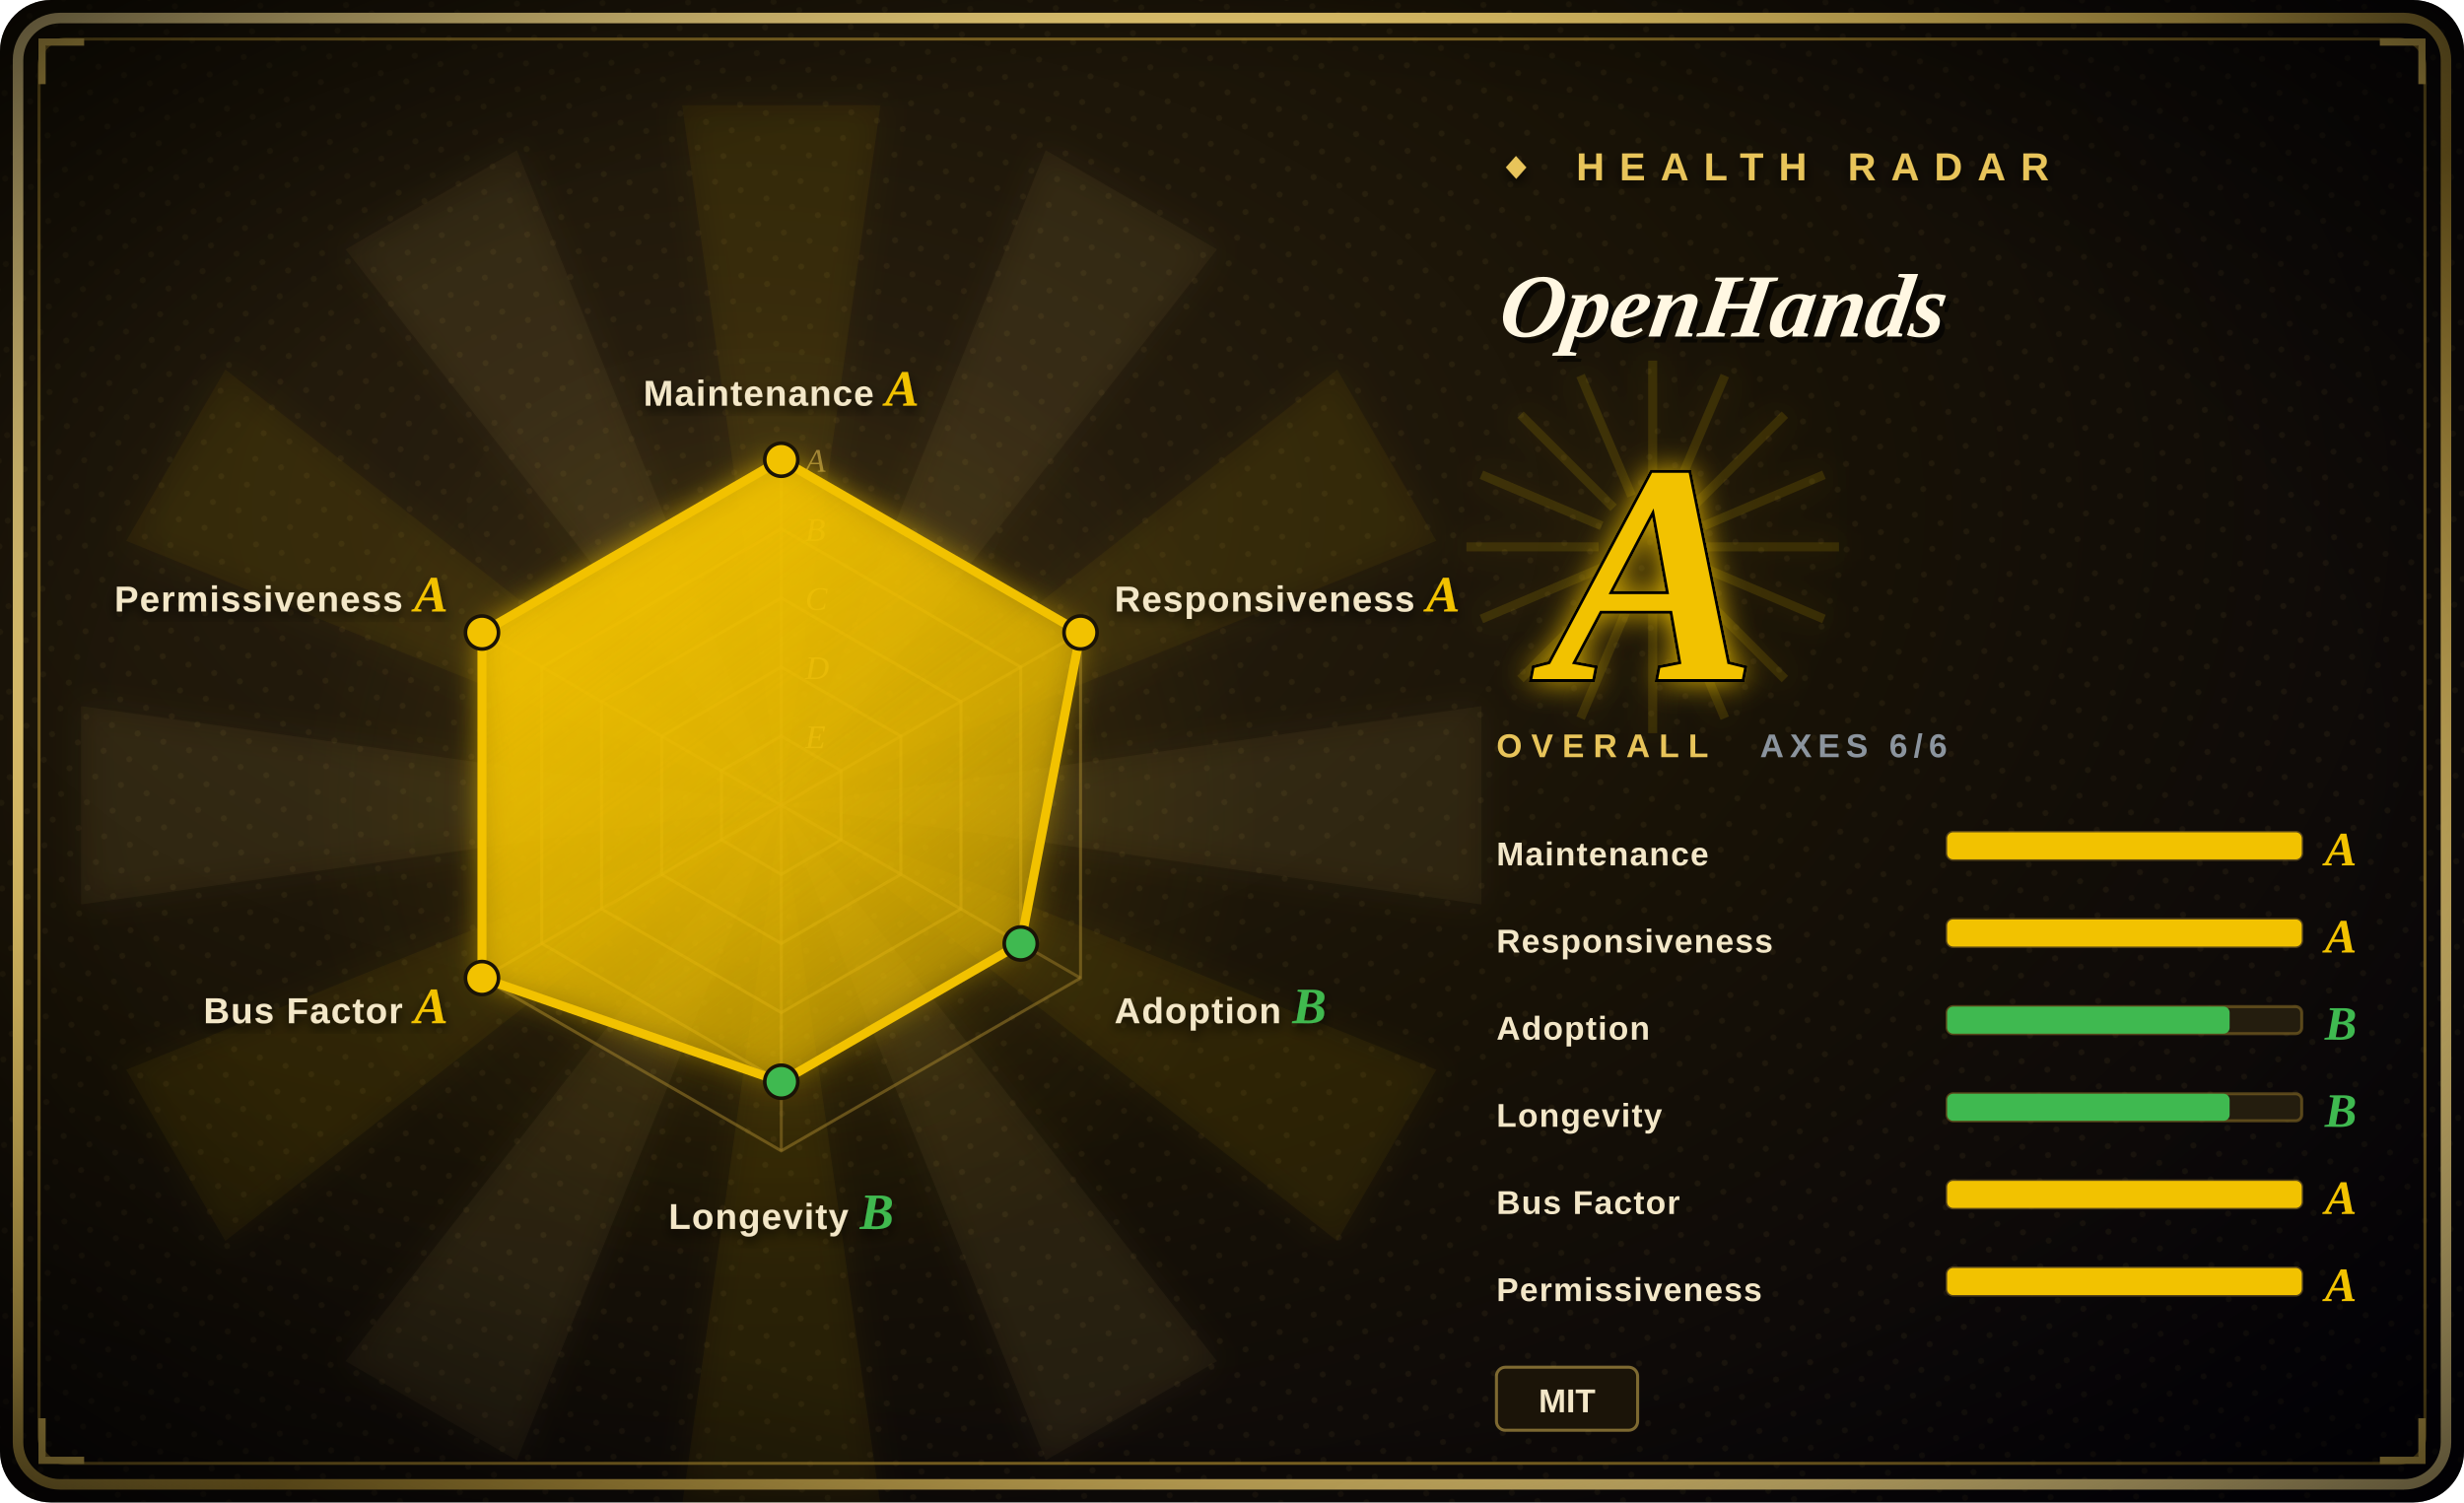
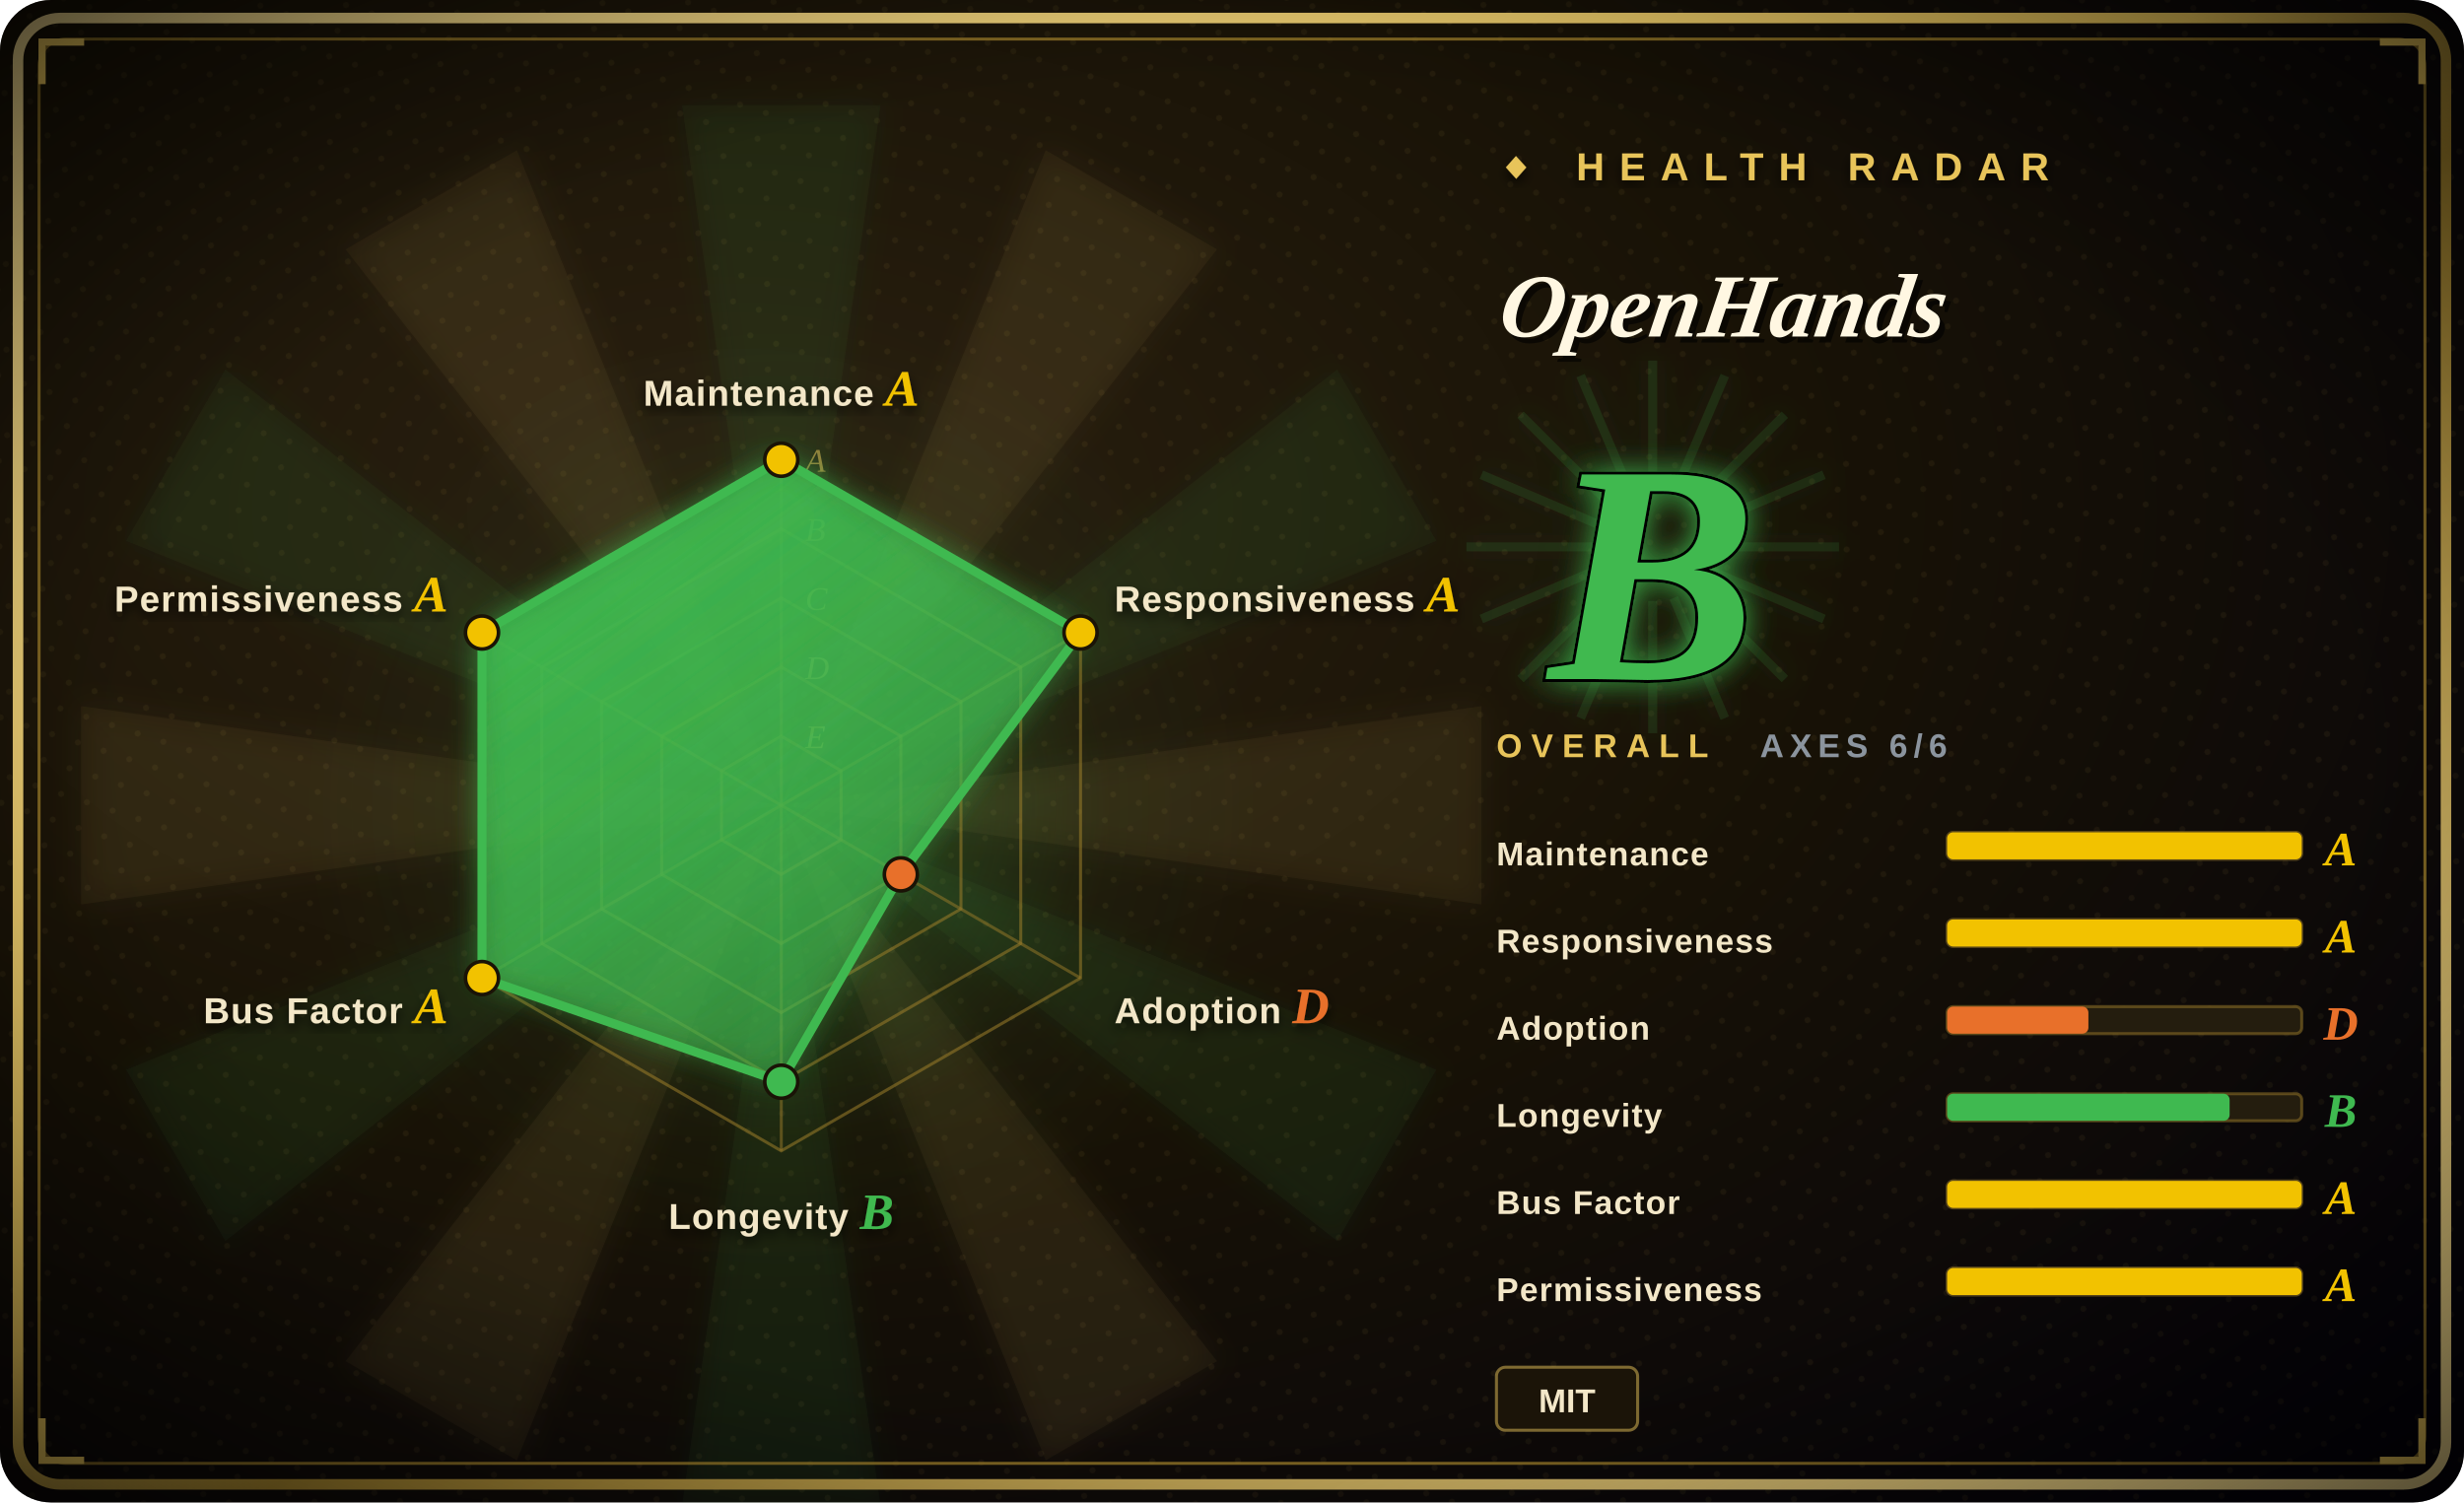
<svg xmlns="http://www.w3.org/2000/svg" width="820" height="500" viewBox="0 0 820 500">
  <defs>
    <radialGradient id="bg" cx="30%" cy="34%" r="90%">
      <stop offset="0%" stop-color="#2a2010" />
      <stop offset="48%" stop-color="#181206" />
      <stop offset="100%" stop-color="#05030a" />
    </radialGradient>
    <radialGradient id="vig" cx="50%" cy="50%" r="72%">
      <stop offset="62%" stop-color="#000000" stop-opacity="0" />
      <stop offset="100%" stop-color="#000000" stop-opacity="0.72" />
    </radialGradient>
    <linearGradient id="frame" x1="0" y1="0" x2="1" y2="1">
      <stop offset="0%" stop-color="#f6dd92" />
      <stop offset="45%" stop-color="#E8C45A" />
      <stop offset="55%" stop-color="#9c7d2a" />
      <stop offset="100%" stop-color="#f6dd92" />
    </linearGradient>
    <linearGradient id="poly" x1="0" y1="0" x2="0.7" y2="1">
-       <stop offset="0%" stop-color="#F2C200" stop-opacity="0.92" />
-       <stop offset="100%" stop-color="#F2C200" stop-opacity="0.34" />
+       <stop offset="0%" stop-color="#3FB950" stop-opacity="0.92" />
+       <stop offset="100%" stop-color="#3FB950" stop-opacity="0.34" />
    </linearGradient>
    <radialGradient id="halo" cx="50%" cy="50%" r="50%">
-       <stop offset="0%" stop-color="#F2C200" stop-opacity="0.34" />
-       <stop offset="68%" stop-color="#F2C200" stop-opacity="0.04" />
-       <stop offset="100%" stop-color="#F2C200" stop-opacity="0" />
+       <stop offset="0%" stop-color="#3FB950" stop-opacity="0.34" />
+       <stop offset="68%" stop-color="#3FB950" stop-opacity="0.04" />
+       <stop offset="100%" stop-color="#3FB950" stop-opacity="0" />
    </radialGradient>
    <filter id="glow" x="-60%" y="-60%" width="220%" height="220%">
      <feGaussianBlur stdDeviation="5" result="b" />
      <feMerge>
        <feMergeNode in="b" />
        <feMergeNode in="SourceGraphic" />
      </feMerge>
    </filter>
    <filter id="soft" x="-30%" y="-30%" width="160%" height="160%">
      <feDropShadow dx="0" dy="2" stdDeviation="2" flood-color="#000" flood-opacity="0.7" />
    </filter>
    <pattern id="halftone" width="9" height="9" patternUnits="userSpaceOnUse" patternTransform="rotate(18)">
      <circle cx="2" cy="2" r="1" fill="#E8C45A" fill-opacity="0.06" />
    </pattern>
  </defs>
  <rect width="820" height="500" rx="17" fill="url(#bg)" />
  <rect width="820" height="500" rx="17" fill="url(#halftone)" />
  <g opacity="0.5" filter="url(#glow)">
    <path d="M260,268 L493,235 L493,301 Z" fill="#E8C45A" fill-opacity="0.10" />
-     <path d="M260,268 L478,356 L445,413 Z" fill="#F2C200" fill-opacity="0.10" />
+     <path d="M260,268 L478,356 L445,413 Z" fill="#3FB950" fill-opacity="0.10" />
    <path d="M260,268 L405,453 L348,486 Z" fill="#E8C45A" fill-opacity="0.10" />
-     <path d="M260,268 L293,501 L227,501 Z" fill="#F2C200" fill-opacity="0.10" />
+     <path d="M260,268 L293,501 L227,501 Z" fill="#3FB950" fill-opacity="0.10" />
    <path d="M260,268 L172,486 L115,453 Z" fill="#E8C45A" fill-opacity="0.10" />
-     <path d="M260,268 L75,413 L42,356 Z" fill="#F2C200" fill-opacity="0.10" />
+     <path d="M260,268 L75,413 L42,356 Z" fill="#3FB950" fill-opacity="0.10" />
    <path d="M260,268 L27,301 L27,235 Z" fill="#E8C45A" fill-opacity="0.10" />
-     <path d="M260,268 L42,180 L75,123 Z" fill="#F2C200" fill-opacity="0.10" />
+     <path d="M260,268 L42,180 L75,123 Z" fill="#3FB950" fill-opacity="0.10" />
    <path d="M260,268 L115,83 L172,50 Z" fill="#E8C45A" fill-opacity="0.10" />
-     <path d="M260,268 L227,35 L293,35 Z" fill="#F2C200" fill-opacity="0.10" />
+     <path d="M260,268 L227,35 L293,35 Z" fill="#3FB950" fill-opacity="0.10" />
    <path d="M260,268 L348,50 L405,83 Z" fill="#E8C45A" fill-opacity="0.10" />
-     <path d="M260,268 L445,123 L478,180 Z" fill="#F2C200" fill-opacity="0.10" />
+     <path d="M260,268 L445,123 L478,180 Z" fill="#3FB950" fill-opacity="0.10" />
  </g>
  <circle cx="260" cy="268" r="161" fill="url(#halo)" />
  <rect x="6" y="6" width="808" height="488" rx="14" fill="none" stroke="url(#frame)" stroke-width="3.5" />
  <rect x="13" y="13" width="794" height="474" rx="9" fill="none" stroke="#9c7d2a" stroke-width="1" stroke-opacity="0.8" />
  <path d="M14,28 L14,14 L28,14" fill="none" stroke="#E8C45A" stroke-width="2.4" />
  <path d="M806,28 L806,14 L792,14" fill="none" stroke="#E8C45A" stroke-width="2.4" />
  <path d="M14,472 L14,486 L28,486" fill="none" stroke="#E8C45A" stroke-width="2.4" />
  <path d="M806,472 L806,486 L792,486" fill="none" stroke="#E8C45A" stroke-width="2.4" />
  <rect width="820" height="500" rx="17" fill="url(#vig)" />
  <polygon points="260.0,153.0 359.6,210.5 359.6,325.5 260.0,383.0 160.4,325.5 160.4,210.5" fill="none" stroke="#9c7d2a" stroke-opacity="0.55" stroke-width="1" />
  <polygon points="260.0,176.0 339.7,222.0 339.7,314.0 260.0,360.0 180.3,314.0 180.3,222.0" fill="none" stroke="#9c7d2a" stroke-opacity="0.55" stroke-width="1" />
  <polygon points="260.0,199.0 319.8,233.5 319.8,302.5 260.0,337.0 200.2,302.5 200.2,233.5" fill="none" stroke="#9c7d2a" stroke-opacity="0.55" stroke-width="1" />
  <polygon points="260.0,222.0 299.8,245.0 299.8,291.0 260.0,314.0 220.2,291.0 220.2,245.0" fill="none" stroke="#9c7d2a" stroke-opacity="0.55" stroke-width="1" />
  <polygon points="260.0,245.0 279.9,256.5 279.9,279.5 260.0,291.0 240.1,279.5 240.1,256.5" fill="none" stroke="#9c7d2a" stroke-opacity="0.55" stroke-width="1" />
  <line x1="260" y1="268" x2="260.0" y2="153.0" stroke="#9c7d2a" stroke-opacity="0.5" stroke-width="1" />
  <line x1="260" y1="268" x2="359.6" y2="210.5" stroke="#9c7d2a" stroke-opacity="0.5" stroke-width="1" />
  <line x1="260" y1="268" x2="359.6" y2="325.5" stroke="#9c7d2a" stroke-opacity="0.5" stroke-width="1" />
  <line x1="260" y1="268" x2="260.0" y2="383.0" stroke="#9c7d2a" stroke-opacity="0.5" stroke-width="1" />
  <line x1="260" y1="268" x2="160.4" y2="325.5" stroke="#9c7d2a" stroke-opacity="0.5" stroke-width="1" />
  <line x1="260" y1="268" x2="160.4" y2="210.5" stroke="#9c7d2a" stroke-opacity="0.5" stroke-width="1" />
  <text x="268" y="157.0" font-size="11" font-style="italic" fill="#E8C45A" fill-opacity="0.55" font-family="'Georgia','Times New Roman',serif">A</text>
  <text x="268" y="180.0" font-size="11" font-style="italic" fill="#E8C45A" fill-opacity="0.55" font-family="'Georgia','Times New Roman',serif">B</text>
  <text x="268" y="203.0" font-size="11" font-style="italic" fill="#E8C45A" fill-opacity="0.55" font-family="'Georgia','Times New Roman',serif">C</text>
  <text x="268" y="226.0" font-size="11" font-style="italic" fill="#E8C45A" fill-opacity="0.55" font-family="'Georgia','Times New Roman',serif">D</text>
  <text x="268" y="249.0" font-size="11" font-style="italic" fill="#E8C45A" fill-opacity="0.55" font-family="'Georgia','Times New Roman',serif">E</text>
-   <polygon points="260.0,153.0 359.6,210.5 339.7,314.0 260.0,360.0 160.4,325.5 160.4,210.5" fill="url(#poly)" filter="url(#glow)" />
-   <line x1="260.0" y1="153.0" x2="359.6" y2="210.5" stroke="#F2C200" stroke-width="3" />
-   <line x1="359.6" y1="210.5" x2="339.7" y2="314.0" stroke="#F2C200" stroke-width="3" />
-   <line x1="339.7" y1="314.0" x2="260.0" y2="360.0" stroke="#F2C200" stroke-width="3" />
-   <line x1="260.0" y1="360.0" x2="160.4" y2="325.5" stroke="#F2C200" stroke-width="3" />
-   <line x1="160.4" y1="325.5" x2="160.4" y2="210.5" stroke="#F2C200" stroke-width="3" />
-   <line x1="160.4" y1="210.5" x2="260.0" y2="153.0" stroke="#F2C200" stroke-width="3" />
+   <polygon points="260.0,153.0 359.6,210.5 299.8,291.0 260.0,360.0 160.4,325.5 160.4,210.5" fill="url(#poly)" filter="url(#glow)" />
+   <line x1="260.0" y1="153.0" x2="359.6" y2="210.5" stroke="#3FB950" stroke-width="3" />
+   <line x1="359.6" y1="210.5" x2="299.8" y2="291.0" stroke="#3FB950" stroke-width="3" />
+   <line x1="299.8" y1="291.0" x2="260.0" y2="360.0" stroke="#3FB950" stroke-width="3" />
+   <line x1="260.0" y1="360.0" x2="160.4" y2="325.5" stroke="#3FB950" stroke-width="3" />
+   <line x1="160.4" y1="325.5" x2="160.4" y2="210.5" stroke="#3FB950" stroke-width="3" />
+   <line x1="160.4" y1="210.5" x2="260.0" y2="153.0" stroke="#3FB950" stroke-width="3" />
  <circle cx="260.0" cy="153.0" r="5.5" fill="#F2C200" stroke="#1a1306" stroke-width="1.2" />
  <circle cx="359.6" cy="210.5" r="5.5" fill="#F2C200" stroke="#1a1306" stroke-width="1.2" />
-   <circle cx="339.7" cy="314.0" r="5.5" fill="#3FB950" stroke="#1a1306" stroke-width="1.2" />
+   <circle cx="299.8" cy="291.0" r="5.5" fill="#E8702A" stroke="#1a1306" stroke-width="1.2" />
  <circle cx="260.0" cy="360.0" r="5.5" fill="#3FB950" stroke="#1a1306" stroke-width="1.2" />
  <circle cx="160.4" cy="325.5" r="5.5" fill="#F2C200" stroke="#1a1306" stroke-width="1.2" />
  <circle cx="160.4" cy="210.5" r="5.5" fill="#F2C200" stroke="#1a1306" stroke-width="1.2" />
  <text x="260.0" y="135.0" font-size="12" font-weight="900" fill="#f3e7c8" text-anchor="middle" font-family="'Arial Black','Helvetica Neue',Arial,sans-serif" letter-spacing="0.4" filter="url(#soft)">Maintenance <tspan fill="#F2C200" font-family="'Georgia','Times New Roman',serif" font-style="italic" font-size="17">A</tspan>
  </text>
  <text x="370.9" y="203.5" font-size="12" font-weight="900" fill="#f3e7c8" text-anchor="start" font-family="'Arial Black','Helvetica Neue',Arial,sans-serif" letter-spacing="0.4" filter="url(#soft)">Responsiveness <tspan fill="#F2C200" font-family="'Georgia','Times New Roman',serif" font-style="italic" font-size="17">A</tspan>
  </text>
-   <text x="370.9" y="340.5" font-size="12" font-weight="900" fill="#f3e7c8" text-anchor="start" font-family="'Arial Black','Helvetica Neue',Arial,sans-serif" letter-spacing="0.4" filter="url(#soft)">Adoption <tspan fill="#3FB950" font-family="'Georgia','Times New Roman',serif" font-style="italic" font-size="17">B</tspan>
+   <text x="370.9" y="340.5" font-size="12" font-weight="900" fill="#f3e7c8" text-anchor="start" font-family="'Arial Black','Helvetica Neue',Arial,sans-serif" letter-spacing="0.4" filter="url(#soft)">Adoption <tspan fill="#E8702A" font-family="'Georgia','Times New Roman',serif" font-style="italic" font-size="17">D</tspan>
  </text>
  <text x="260.0" y="409.0" font-size="12" font-weight="900" fill="#f3e7c8" text-anchor="middle" font-family="'Arial Black','Helvetica Neue',Arial,sans-serif" letter-spacing="0.4" filter="url(#soft)">Longevity <tspan fill="#3FB950" font-family="'Georgia','Times New Roman',serif" font-style="italic" font-size="17">B</tspan>
  </text>
  <text x="149.1" y="340.5" font-size="12" font-weight="900" fill="#f3e7c8" text-anchor="end" font-family="'Arial Black','Helvetica Neue',Arial,sans-serif" letter-spacing="0.4" filter="url(#soft)">Bus Factor <tspan fill="#F2C200" font-family="'Georgia','Times New Roman',serif" font-style="italic" font-size="17">A</tspan>
  </text>
  <text x="149.1" y="203.5" font-size="12" font-weight="900" fill="#f3e7c8" text-anchor="end" font-family="'Arial Black','Helvetica Neue',Arial,sans-serif" letter-spacing="0.4" filter="url(#soft)">Permissiveness <tspan fill="#F2C200" font-family="'Georgia','Times New Roman',serif" font-style="italic" font-size="17">A</tspan>
  </text>
  <text x="498" y="60" font-size="13" letter-spacing="5" fill="#E8C45A" font-weight="900" font-family="'Arial Black','Helvetica Neue',Arial,sans-serif" filter="url(#soft)">◆ HEALTH RADAR</text>
  <g transform="translate(498,112) skewX(-9)">
    <text x="2" y="2" font-size="30" font-weight="900" font-style="italic" fill="#000" fill-opacity="0.6" font-family="'Georgia','Times New Roman',serif">OpenHands</text>
    <text x="0" y="0" font-size="30" font-weight="900" font-style="italic" fill="#fff7e2" font-family="'Georgia','Times New Roman',serif">OpenHands</text>
  </g>
  <line x1="498" y1="124" x2="648" y2="124" stroke="url(#frame)" stroke-width="2" />
  <g opacity="0.85" filter="url(#glow)">
-     <line x1="568" y1="182" x2="612" y2="182" stroke="#F2C200" stroke-opacity="0.16" stroke-width="3" />
-     <line x1="567" y1="189" x2="607" y2="206" stroke="#F2C200" stroke-opacity="0.16" stroke-width="3" />
-     <line x1="563" y1="195" x2="594" y2="226" stroke="#F2C200" stroke-opacity="0.16" stroke-width="3" />
-     <line x1="557" y1="199" x2="574" y2="239" stroke="#F2C200" stroke-opacity="0.16" stroke-width="3" />
-     <line x1="550" y1="200" x2="550" y2="244" stroke="#F2C200" stroke-opacity="0.16" stroke-width="3" />
-     <line x1="543" y1="199" x2="526" y2="239" stroke="#F2C200" stroke-opacity="0.16" stroke-width="3" />
-     <line x1="537" y1="195" x2="506" y2="226" stroke="#F2C200" stroke-opacity="0.16" stroke-width="3" />
-     <line x1="533" y1="189" x2="493" y2="206" stroke="#F2C200" stroke-opacity="0.16" stroke-width="3" />
-     <line x1="532" y1="182" x2="488" y2="182" stroke="#F2C200" stroke-opacity="0.16" stroke-width="3" />
-     <line x1="533" y1="175" x2="493" y2="158" stroke="#F2C200" stroke-opacity="0.16" stroke-width="3" />
-     <line x1="537" y1="169" x2="506" y2="138" stroke="#F2C200" stroke-opacity="0.16" stroke-width="3" />
-     <line x1="543" y1="165" x2="526" y2="125" stroke="#F2C200" stroke-opacity="0.16" stroke-width="3" />
-     <line x1="550" y1="164" x2="550" y2="120" stroke="#F2C200" stroke-opacity="0.16" stroke-width="3" />
-     <line x1="557" y1="165" x2="574" y2="125" stroke="#F2C200" stroke-opacity="0.16" stroke-width="3" />
-     <line x1="563" y1="169" x2="594" y2="138" stroke="#F2C200" stroke-opacity="0.16" stroke-width="3" />
-     <line x1="567" y1="175" x2="607" y2="158" stroke="#F2C200" stroke-opacity="0.16" stroke-width="3" />
+     <line x1="568" y1="182" x2="612" y2="182" stroke="#3FB950" stroke-opacity="0.16" stroke-width="3" />
+     <line x1="567" y1="189" x2="607" y2="206" stroke="#3FB950" stroke-opacity="0.16" stroke-width="3" />
+     <line x1="563" y1="195" x2="594" y2="226" stroke="#3FB950" stroke-opacity="0.16" stroke-width="3" />
+     <line x1="557" y1="199" x2="574" y2="239" stroke="#3FB950" stroke-opacity="0.16" stroke-width="3" />
+     <line x1="550" y1="200" x2="550" y2="244" stroke="#3FB950" stroke-opacity="0.16" stroke-width="3" />
+     <line x1="543" y1="199" x2="526" y2="239" stroke="#3FB950" stroke-opacity="0.16" stroke-width="3" />
+     <line x1="537" y1="195" x2="506" y2="226" stroke="#3FB950" stroke-opacity="0.16" stroke-width="3" />
+     <line x1="533" y1="189" x2="493" y2="206" stroke="#3FB950" stroke-opacity="0.16" stroke-width="3" />
+     <line x1="532" y1="182" x2="488" y2="182" stroke="#3FB950" stroke-opacity="0.16" stroke-width="3" />
+     <line x1="533" y1="175" x2="493" y2="158" stroke="#3FB950" stroke-opacity="0.16" stroke-width="3" />
+     <line x1="537" y1="169" x2="506" y2="138" stroke="#3FB950" stroke-opacity="0.16" stroke-width="3" />
+     <line x1="543" y1="165" x2="526" y2="125" stroke="#3FB950" stroke-opacity="0.16" stroke-width="3" />
+     <line x1="550" y1="164" x2="550" y2="120" stroke="#3FB950" stroke-opacity="0.16" stroke-width="3" />
+     <line x1="557" y1="165" x2="574" y2="125" stroke="#3FB950" stroke-opacity="0.16" stroke-width="3" />
+     <line x1="563" y1="169" x2="594" y2="138" stroke="#3FB950" stroke-opacity="0.16" stroke-width="3" />
+     <line x1="567" y1="175" x2="607" y2="158" stroke="#3FB950" stroke-opacity="0.16" stroke-width="3" />
  </g>
-   <text x="550" y="226" font-size="104" font-weight="900" font-style="italic" text-anchor="middle" fill="#F2C200" stroke="#000" stroke-width="2" paint-order="stroke" font-family="'Georgia','Times New Roman',serif" filter="url(#glow)">A</text>
+   <text x="550" y="226" font-size="104" font-weight="900" font-style="italic" text-anchor="middle" fill="#3FB950" stroke="#000" stroke-width="2" paint-order="stroke" font-family="'Georgia','Times New Roman',serif" filter="url(#glow)">B</text>
  <text x="498" y="252" font-size="11" letter-spacing="3" fill="#E8C45A" font-family="'Arial Black','Helvetica Neue',Arial,sans-serif" font-weight="900">OVERALL</text>
  <text x="648" y="252" font-size="11" letter-spacing="2" fill="#8B949E" font-family="'Arial Black','Helvetica Neue',Arial,sans-serif" font-weight="900" text-anchor="end">AXES 6/6</text>
  <text x="498" y="288" font-size="11" font-weight="900" fill="#f3e7c8" font-family="'Arial Black','Helvetica Neue',Arial,sans-serif" letter-spacing="0.4">Maintenance</text>
  <rect x="648" y="277" width="118" height="9" rx="2" fill="#241d0e" stroke="#9c7d2a" stroke-opacity="0.5" />
  <rect x="648" y="277" width="118" height="9" rx="2" fill="#F2C200" />
  <text x="779" y="288" font-size="16" font-weight="900" font-style="italic" fill="#F2C200" font-family="'Georgia','Times New Roman',serif" text-anchor="middle">A</text>
  <text x="498" y="317" font-size="11" font-weight="900" fill="#f3e7c8" font-family="'Arial Black','Helvetica Neue',Arial,sans-serif" letter-spacing="0.4">Responsiveness</text>
  <rect x="648" y="306" width="118" height="9" rx="2" fill="#241d0e" stroke="#9c7d2a" stroke-opacity="0.5" />
  <rect x="648" y="306" width="118" height="9" rx="2" fill="#F2C200" />
  <text x="779" y="317" font-size="16" font-weight="900" font-style="italic" fill="#F2C200" font-family="'Georgia','Times New Roman',serif" text-anchor="middle">A</text>
  <text x="498" y="346" font-size="11" font-weight="900" fill="#f3e7c8" font-family="'Arial Black','Helvetica Neue',Arial,sans-serif" letter-spacing="0.4">Adoption</text>
  <rect x="648" y="335" width="118" height="9" rx="2" fill="#241d0e" stroke="#9c7d2a" stroke-opacity="0.5" />
-   <rect x="648" y="335" width="94" height="9" rx="2" fill="#3FB950" />
-   <text x="779" y="346" font-size="16" font-weight="900" font-style="italic" fill="#3FB950" font-family="'Georgia','Times New Roman',serif" text-anchor="middle">B</text>
+   <rect x="648" y="335" width="47" height="9" rx="2" fill="#E8702A" />
+   <text x="779" y="346" font-size="16" font-weight="900" font-style="italic" fill="#E8702A" font-family="'Georgia','Times New Roman',serif" text-anchor="middle">D</text>
  <text x="498" y="375" font-size="11" font-weight="900" fill="#f3e7c8" font-family="'Arial Black','Helvetica Neue',Arial,sans-serif" letter-spacing="0.4">Longevity</text>
  <rect x="648" y="364" width="118" height="9" rx="2" fill="#241d0e" stroke="#9c7d2a" stroke-opacity="0.5" />
  <rect x="648" y="364" width="94" height="9" rx="2" fill="#3FB950" />
  <text x="779" y="375" font-size="16" font-weight="900" font-style="italic" fill="#3FB950" font-family="'Georgia','Times New Roman',serif" text-anchor="middle">B</text>
  <text x="498" y="404" font-size="11" font-weight="900" fill="#f3e7c8" font-family="'Arial Black','Helvetica Neue',Arial,sans-serif" letter-spacing="0.4">Bus Factor</text>
  <rect x="648" y="393" width="118" height="9" rx="2" fill="#241d0e" stroke="#9c7d2a" stroke-opacity="0.5" />
  <rect x="648" y="393" width="118" height="9" rx="2" fill="#F2C200" />
  <text x="779" y="404" font-size="16" font-weight="900" font-style="italic" fill="#F2C200" font-family="'Georgia','Times New Roman',serif" text-anchor="middle">A</text>
  <text x="498" y="433" font-size="11" font-weight="900" fill="#f3e7c8" font-family="'Arial Black','Helvetica Neue',Arial,sans-serif" letter-spacing="0.4">Permissiveness</text>
  <rect x="648" y="422" width="118" height="9" rx="2" fill="#241d0e" stroke="#9c7d2a" stroke-opacity="0.5" />
  <rect x="648" y="422" width="118" height="9" rx="2" fill="#F2C200" />
  <text x="779" y="433" font-size="16" font-weight="900" font-style="italic" fill="#F2C200" font-family="'Georgia','Times New Roman',serif" text-anchor="middle">A</text>
  <rect x="498" y="455" width="47" height="21" rx="3" fill="#1b1408" stroke="#E8C45A" stroke-opacity="0.5" />
  <text x="521.5" y="470" font-size="11" font-weight="700" fill="#f3e7c8" text-anchor="middle" font-family="'Arial Black','Helvetica Neue',Arial,sans-serif">MIT</text>
</svg>
